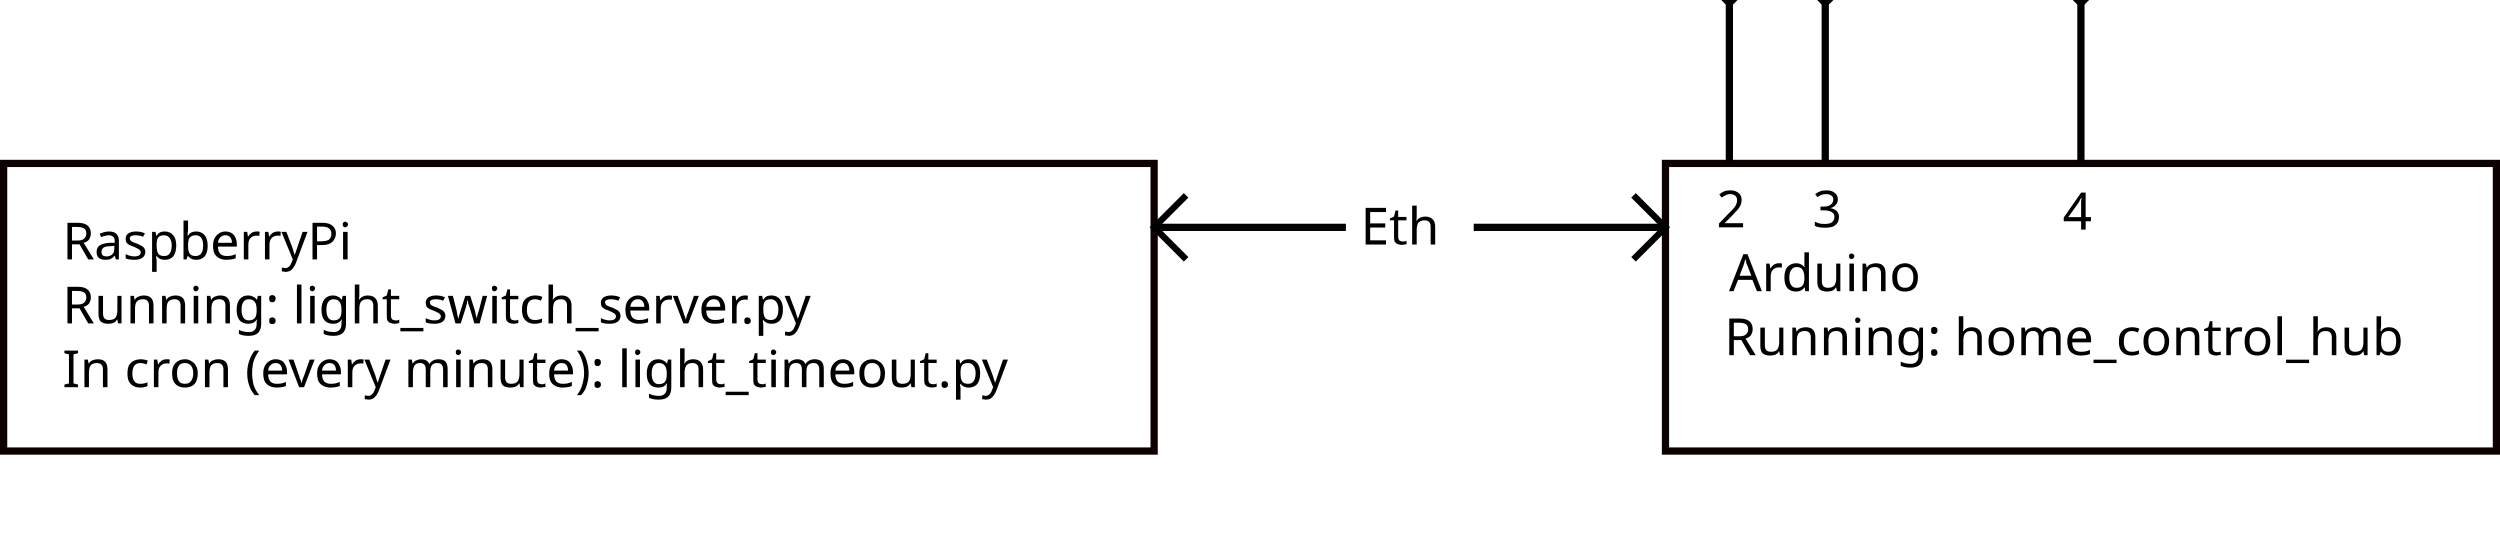
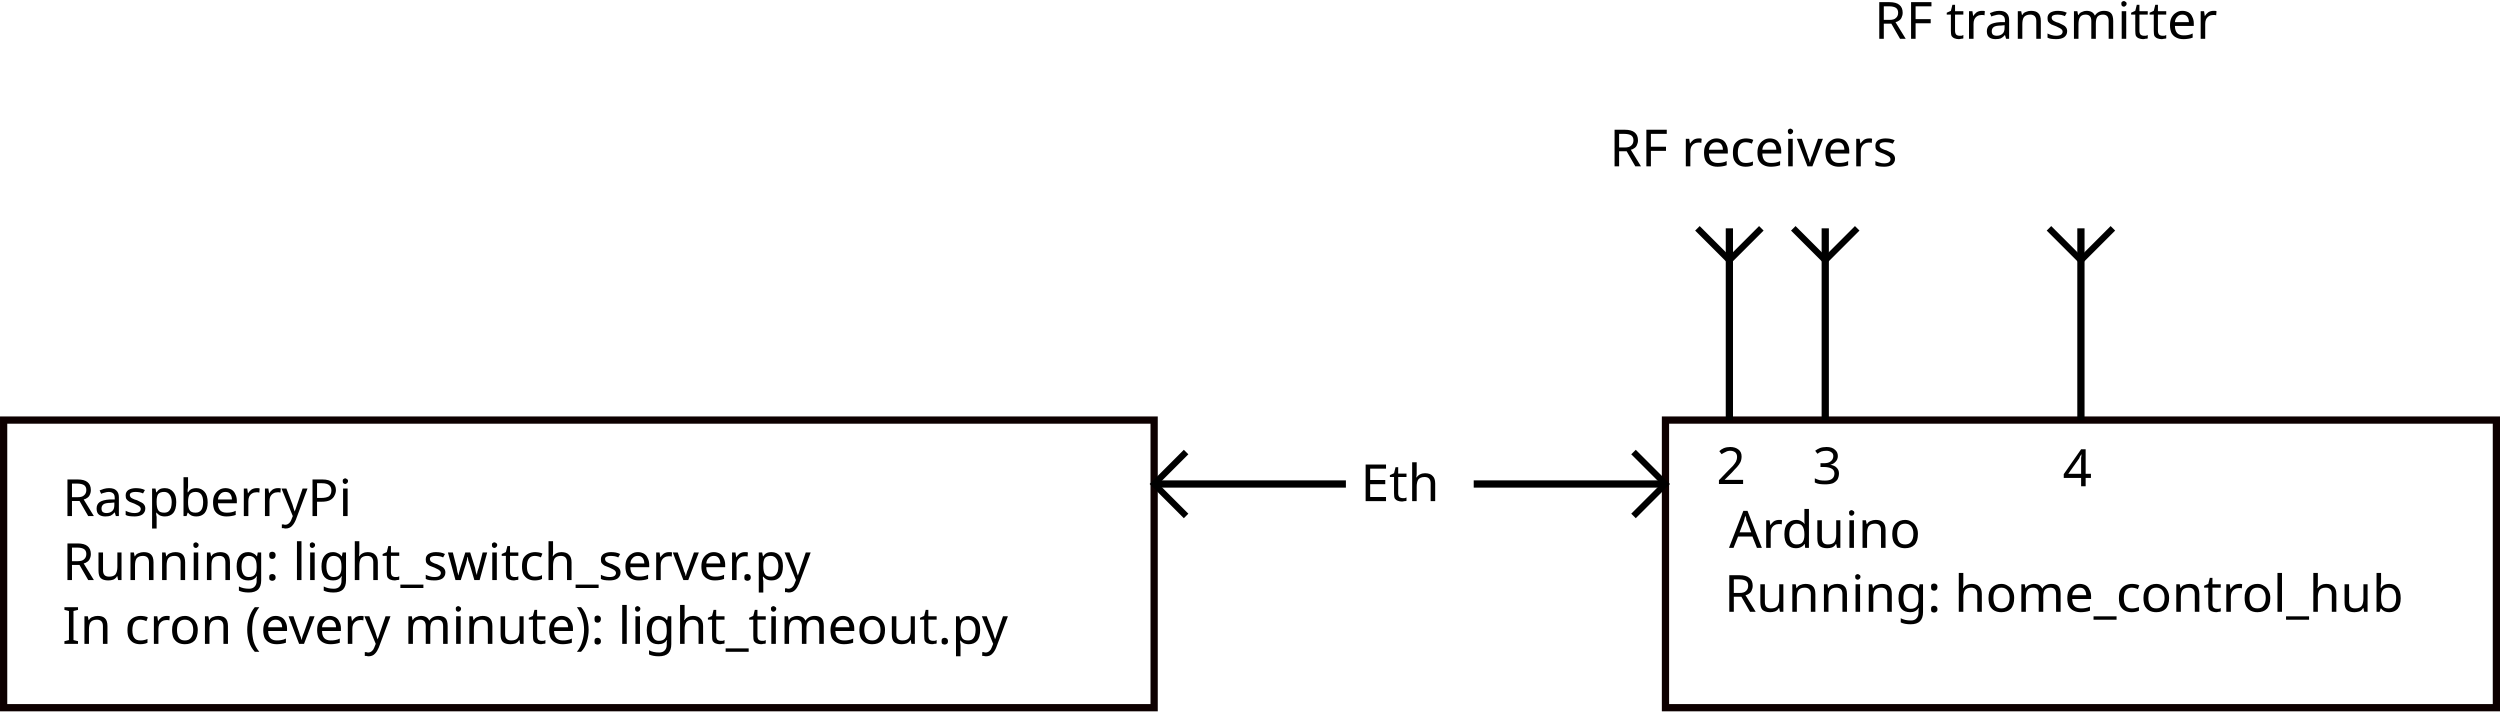
- <svg xmlns="http://www.w3.org/2000/svg" width="103.487mm" height="22.79mm" viewBox="0 0 103.487 22.79" version="1.1" id="svg8">
+ <svg xmlns="http://www.w3.org/2000/svg" width="103.487mm" height="29.445mm" viewBox="0 0 103.487 29.445" version="1.1" id="svg8">
  <defs id="defs2" />
-   <g id="layer1" transform="translate(-36.89167,-25.65208)">
+   <g id="layer1" transform="translate(-36.89167,-15.02799)">
    <g id="g4599" transform="translate(-1.2715658e-6,2.5431316e-6)">
      <text id="text3682" y="36.391" x="39.482" style="font-style:normal;font-weight:normal;font-size:2.117px;line-height:125%;font-family:Sans;letter-spacing:0px;word-spacing:0px;fill:#000000;fill-opacity:1;stroke:none;stroke-width:0.265px;stroke-linecap:butt;stroke-linejoin:miter;stroke-opacity:1" xml:space="preserve">
        <tspan style="stroke-width:0.265px" y="36.391" x="39.482" id="tspan3680">RaspberryPi</tspan>
      </text>
      <text id="text3686" y="39.037" x="39.482" style="font-style:normal;font-weight:normal;font-size:2.117px;line-height:125%;font-family:Sans;letter-spacing:0px;word-spacing:0px;fill:#000000;fill-opacity:1;stroke:none;stroke-width:0.265px;stroke-linecap:butt;stroke-linejoin:miter;stroke-opacity:1" xml:space="preserve">
        <tspan style="stroke-width:0.265px" y="39.037" x="39.482" id="tspan3684">Running: light_switch_server.py</tspan>
        <tspan id="tspan3688" style="stroke-width:0.265px" y="41.683" x="39.482">In cron (every minute): light_timeout.py</tspan>
      </text>
      <rect y="32.417" x="37.042" height="11.906" width="47.625" id="rect3742" style="opacity:1;fill:none;fill-opacity:1;stroke:#0d0000;stroke-width:0.3;stroke-miterlimit:4;stroke-dasharray:none;stroke-dashoffset:0;stroke-opacity:1" />
    </g>
    <g id="g4584" transform="translate(68.79166,-14.55208)">
      <text id="text3696" y="52.26" x="39.672" style="font-style:normal;font-weight:normal;font-size:2.117px;line-height:125%;font-family:Sans;letter-spacing:0px;word-spacing:0px;fill:#000000;fill-opacity:1;stroke:none;stroke-width:0.265px;stroke-linecap:butt;stroke-linejoin:miter;stroke-opacity:1" xml:space="preserve">
        <tspan style="stroke-width:0.265px" y="52.26" x="39.672" id="tspan3694">Arduino</tspan>
      </text>
      <text id="text3700" y="54.908" x="39.482" style="font-style:normal;font-weight:normal;font-size:2.117px;line-height:125%;font-family:Sans;letter-spacing:0px;word-spacing:0px;fill:#000000;fill-opacity:1;stroke:none;stroke-width:0.265px;stroke-linecap:butt;stroke-linejoin:miter;stroke-opacity:1" xml:space="preserve">
        <tspan style="stroke-width:0.265px" y="54.908" x="39.482" id="tspan3698">Running: home_control_hub</tspan>
      </text>
      <rect y="46.969" x="37.042" height="11.906" width="34.396" id="rect3742-3" style="opacity:1;fill:none;fill-opacity:1;stroke:#0d0000;stroke-width:0.3;stroke-miterlimit:4;stroke-dasharray:none;stroke-dashoffset:0;stroke-opacity:1" />
    </g>
    <g id="g4625">
      <text id="text4603" y="35.771" x="93.219" style="font-style:normal;font-weight:normal;font-size:2.117px;line-height:125%;font-family:Sans;letter-spacing:0px;word-spacing:0px;fill:#000000;fill-opacity:1;stroke:none;stroke-width:0.265px;stroke-linecap:butt;stroke-linejoin:miter;stroke-opacity:1" xml:space="preserve">
        <tspan style="stroke-width:0.265px" y="35.771" x="93.219" id="tspan4601">Eth</tspan>
      </text>
      <path id="path4609" d="m 84.667,35.063 h 7.938" style="fill:none;fill-rule:evenodd;stroke:#000000;stroke-width:0.3;stroke-linecap:butt;stroke-linejoin:miter;stroke-miterlimit:4;stroke-dasharray:none;stroke-opacity:1" />
      <path id="path4611" d="m 97.896,35.063 h 7.937" style="fill:none;fill-rule:evenodd;stroke:#000000;stroke-width:0.3;stroke-linecap:butt;stroke-linejoin:miter;stroke-miterlimit:4;stroke-dasharray:none;stroke-opacity:1" />
      <path id="path4615" d="m 104.51,33.74 1.323,1.323 -1.323,1.323" style="fill:none;fill-rule:evenodd;stroke:#000000;stroke-width:0.265px;stroke-linecap:butt;stroke-linejoin:miter;stroke-opacity:1" />
      <path id="path4617" d="m 85.99,33.74 -1.323,1.323 1.323,1.323" style="fill:none;fill-rule:evenodd;stroke:#000000;stroke-width:0.265px;stroke-linecap:butt;stroke-linejoin:miter;stroke-opacity:1" />
    </g>
    <text xml:space="preserve" style="font-style:normal;font-weight:normal;font-size:2.117px;line-height:125%;font-family:Sans;letter-spacing:0px;word-spacing:0px;fill:#000000;fill-opacity:1;stroke:none;stroke-width:0.265px;stroke-linecap:butt;stroke-linejoin:miter;stroke-opacity:1" x="107.937" y="35.066" id="text50">
      <tspan id="tspan48" x="107.937" y="35.066" style="stroke-width:0.265px">2</tspan>
    </text>
    <text xml:space="preserve" style="font-style:normal;font-weight:normal;font-size:2.117px;line-height:125%;font-family:Sans;letter-spacing:0px;word-spacing:0px;fill:#000000;fill-opacity:1;stroke:none;stroke-width:0.265px;stroke-linecap:butt;stroke-linejoin:miter;stroke-opacity:1" x="111.923" y="35.063" id="text54">
      <tspan id="tspan52" x="111.923" y="35.063" style="stroke-width:0.265px">3</tspan>
    </text>
    <g id="g97" transform="translate(-3.3333251e-8,6.614583)">
      <path id="path4611-3" d="m 108.479,17.865 v 7.938" style="fill:none;fill-rule:evenodd;stroke:#000000;stroke-width:0.3;stroke-linecap:butt;stroke-linejoin:miter;stroke-miterlimit:4;stroke-dasharray:none;stroke-opacity:1" />
      <path id="path4615-5" d="m 109.802,17.865 -1.323,1.323 -1.323,-1.323" style="fill:none;fill-rule:evenodd;stroke:#000000;stroke-width:0.265px;stroke-linecap:butt;stroke-linejoin:miter;stroke-opacity:1" />
    </g>
    <g transform="translate(3.968749,6.614583)" id="g97-2">
      <path id="path4611-3-9" d="m 108.479,17.865 v 7.938" style="fill:none;fill-rule:evenodd;stroke:#000000;stroke-width:0.3;stroke-linecap:butt;stroke-linejoin:miter;stroke-miterlimit:4;stroke-dasharray:none;stroke-opacity:1" />
      <path id="path4615-5-1" d="m 109.802,17.865 -1.323,1.323 -1.323,-1.323" style="fill:none;fill-rule:evenodd;stroke:#000000;stroke-width:0.265px;stroke-linecap:butt;stroke-linejoin:miter;stroke-opacity:1" />
    </g>
-     <text xml:space="preserve" style="font-style:normal;font-weight:normal;font-size:2.117px;line-height:125%;font-family:Sans;letter-spacing:0px;word-spacing:0px;fill:#000000;fill-opacity:1;stroke:none;stroke-width:0.265px;stroke-linecap:butt;stroke-linejoin:miter;stroke-opacity:1" x="103.188" y="20.51" id="text122">
-       <tspan id="tspan120" x="103.188" y="20.51" style="stroke-width:0.265px">RF receivers</tspan>
+     <text xml:space="preserve" style="font-style:normal;font-weight:normal;font-size:2.117px;line-height:125%;font-family:Sans;letter-spacing:0px;word-spacing:0px;fill:#000000;fill-opacity:1;stroke:none;stroke-width:0.265px;stroke-linecap:butt;stroke-linejoin:miter;stroke-opacity:1" x="103.522" y="21.914" id="text122">
+       <tspan id="tspan120" x="103.522" y="21.914" style="stroke-width:0.265px">RF receivers</tspan>
    </text>
    <g transform="translate(14.55208,6.614584)" id="g97-2-2">
      <path id="path4611-3-9-7" d="m 108.479,17.865 v 7.938" style="fill:none;fill-rule:evenodd;stroke:#000000;stroke-width:0.3;stroke-linecap:butt;stroke-linejoin:miter;stroke-miterlimit:4;stroke-dasharray:none;stroke-opacity:1" />
      <path id="path4615-5-1-0" d="m 109.802,17.865 -1.323,1.323 -1.323,-1.323" style="fill:none;fill-rule:evenodd;stroke:#000000;stroke-width:0.265px;stroke-linecap:butt;stroke-linejoin:miter;stroke-opacity:1" />
    </g>
    <text xml:space="preserve" style="font-style:normal;font-weight:normal;font-size:2.117px;line-height:125%;font-family:Sans;letter-spacing:0px;word-spacing:0px;fill:#000000;fill-opacity:1;stroke:none;stroke-width:0.265px;stroke-linecap:butt;stroke-linejoin:miter;stroke-opacity:1" x="122.275" y="35.157" id="text54-9">
      <tspan id="tspan52-3" x="122.275" y="35.157" style="stroke-width:0.265px">4</tspan>
    </text>
    <text xml:space="preserve" style="font-style:normal;font-weight:normal;font-size:2.117px;line-height:125%;font-family:Sans;letter-spacing:0px;word-spacing:0px;fill:#000000;fill-opacity:1;stroke:none;stroke-width:0.265px;stroke-linecap:butt;stroke-linejoin:miter;stroke-opacity:1" x="114.48" y="16.636" id="text122-6">
      <tspan id="tspan120-0" x="114.48" y="16.636" style="stroke-width:0.265px">RF transmitter</tspan>
    </text>
  </g>
</svg>
